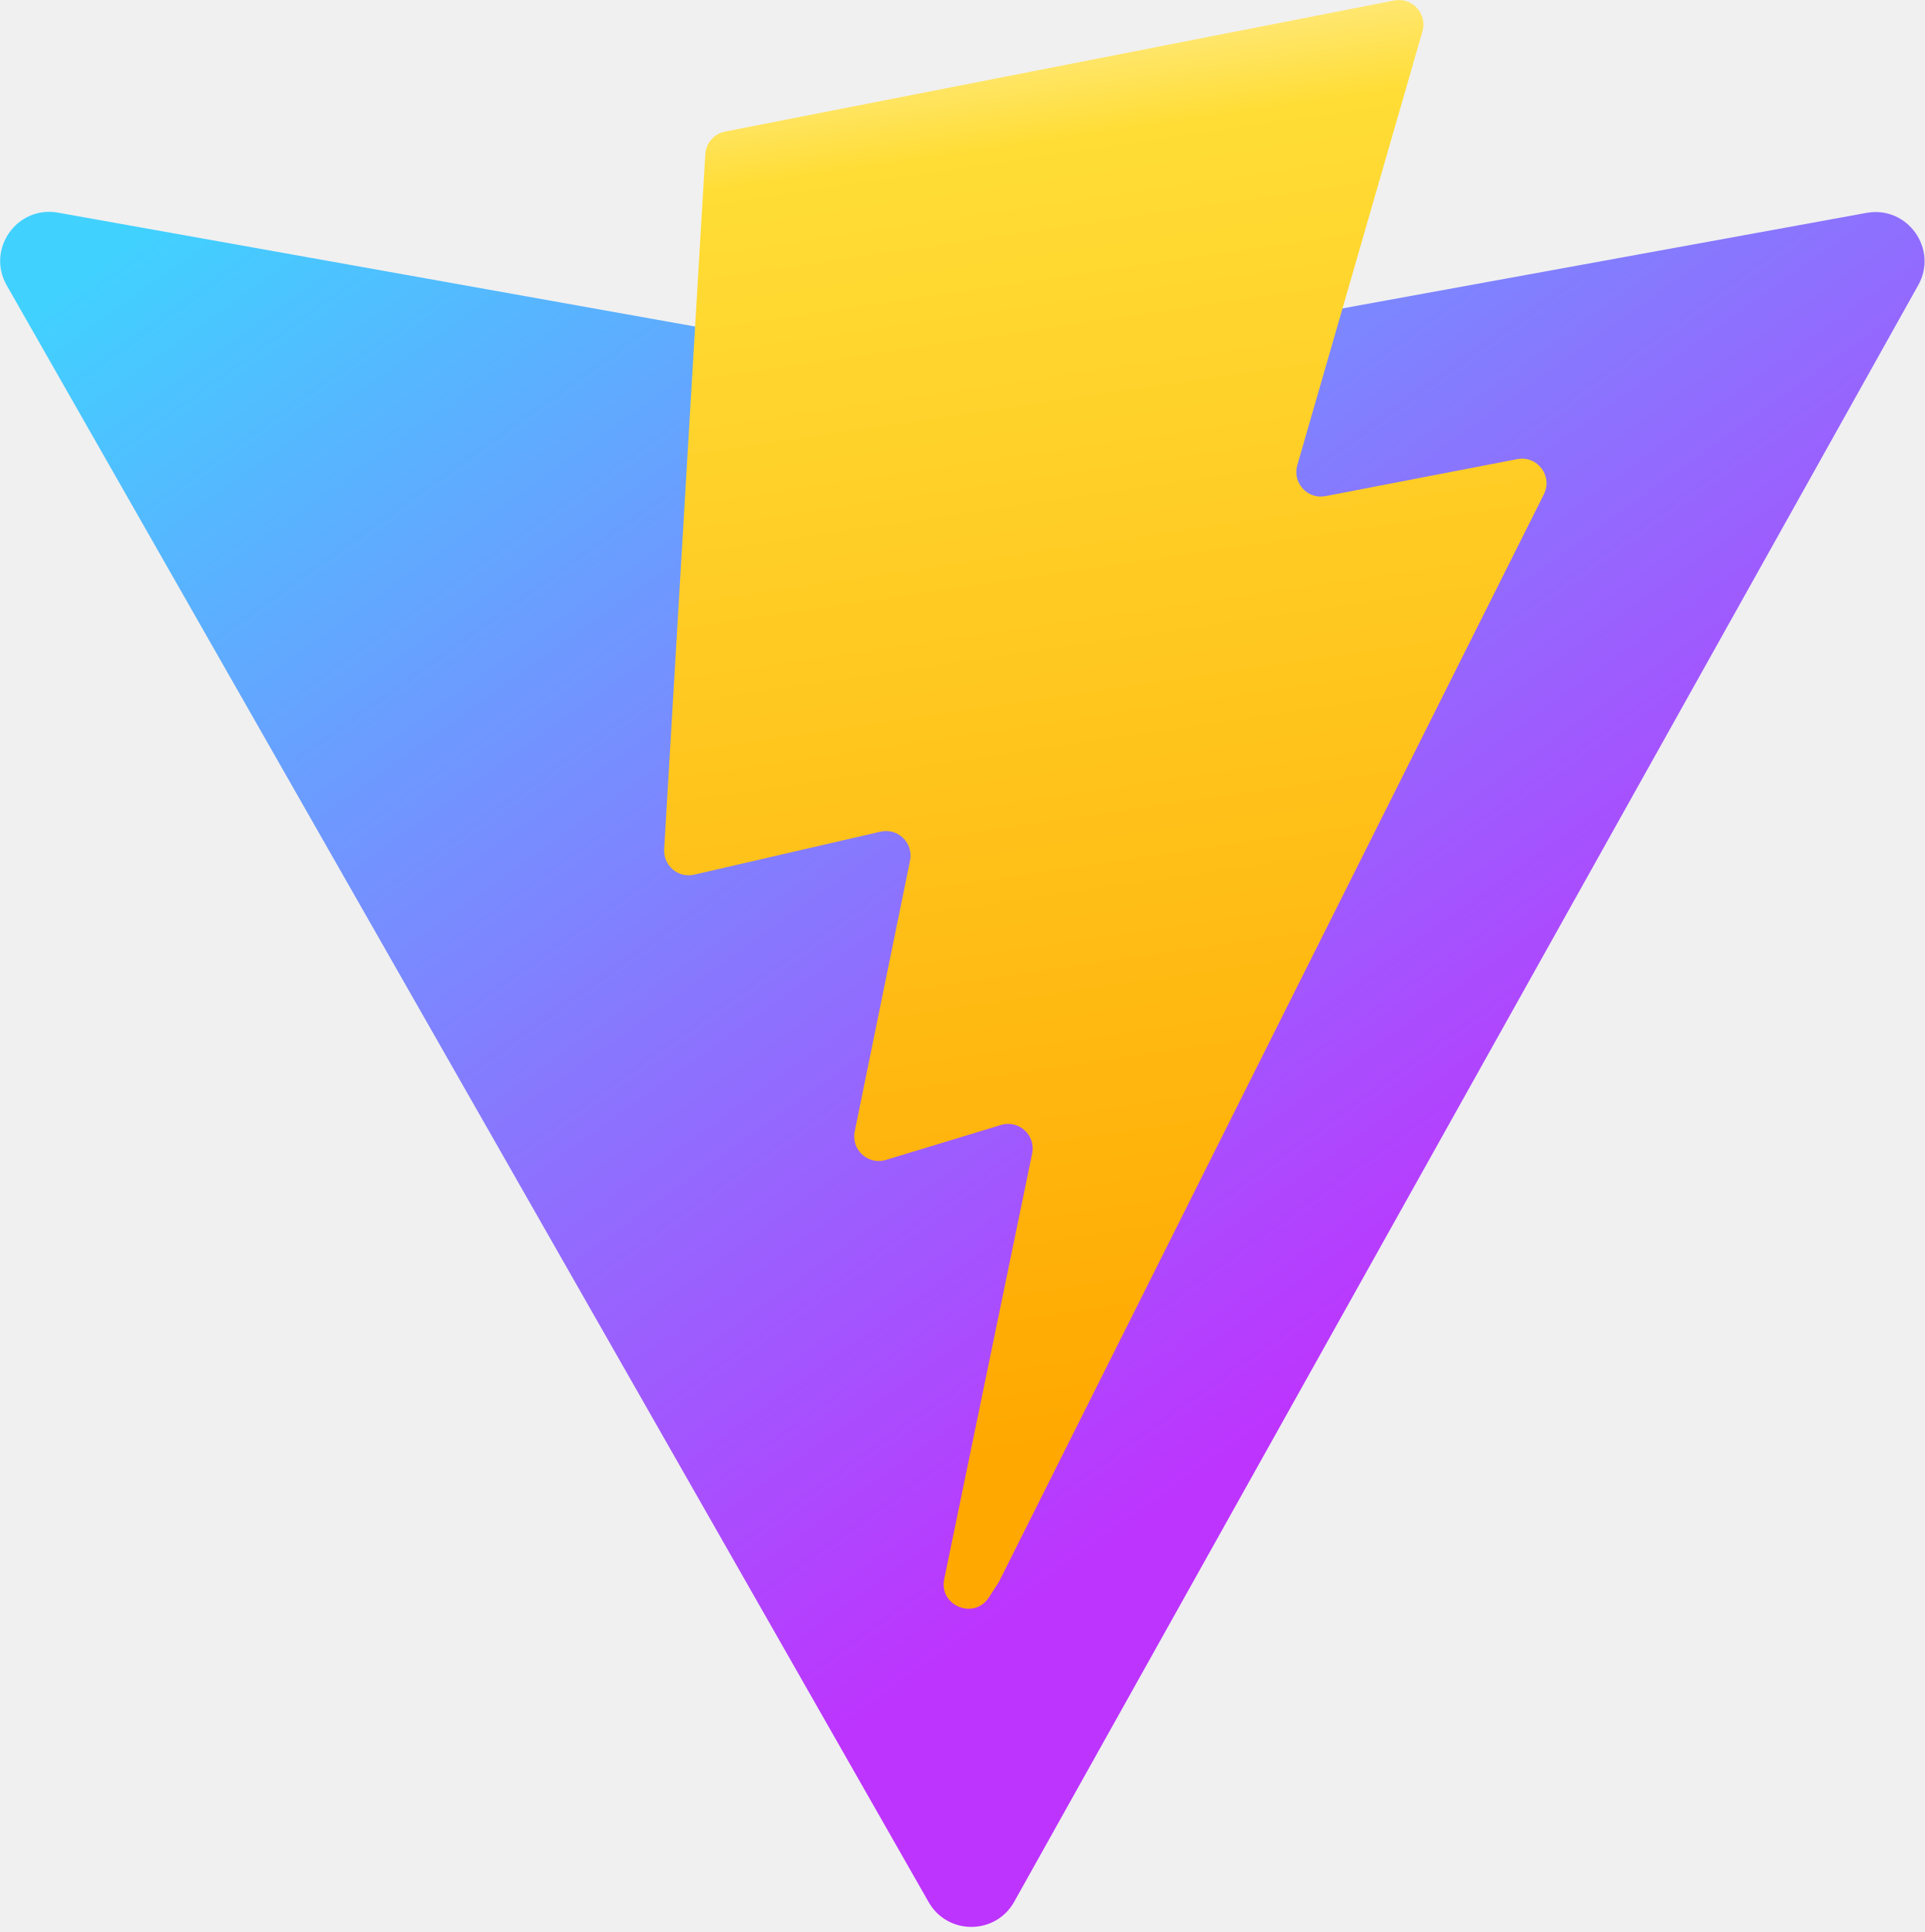
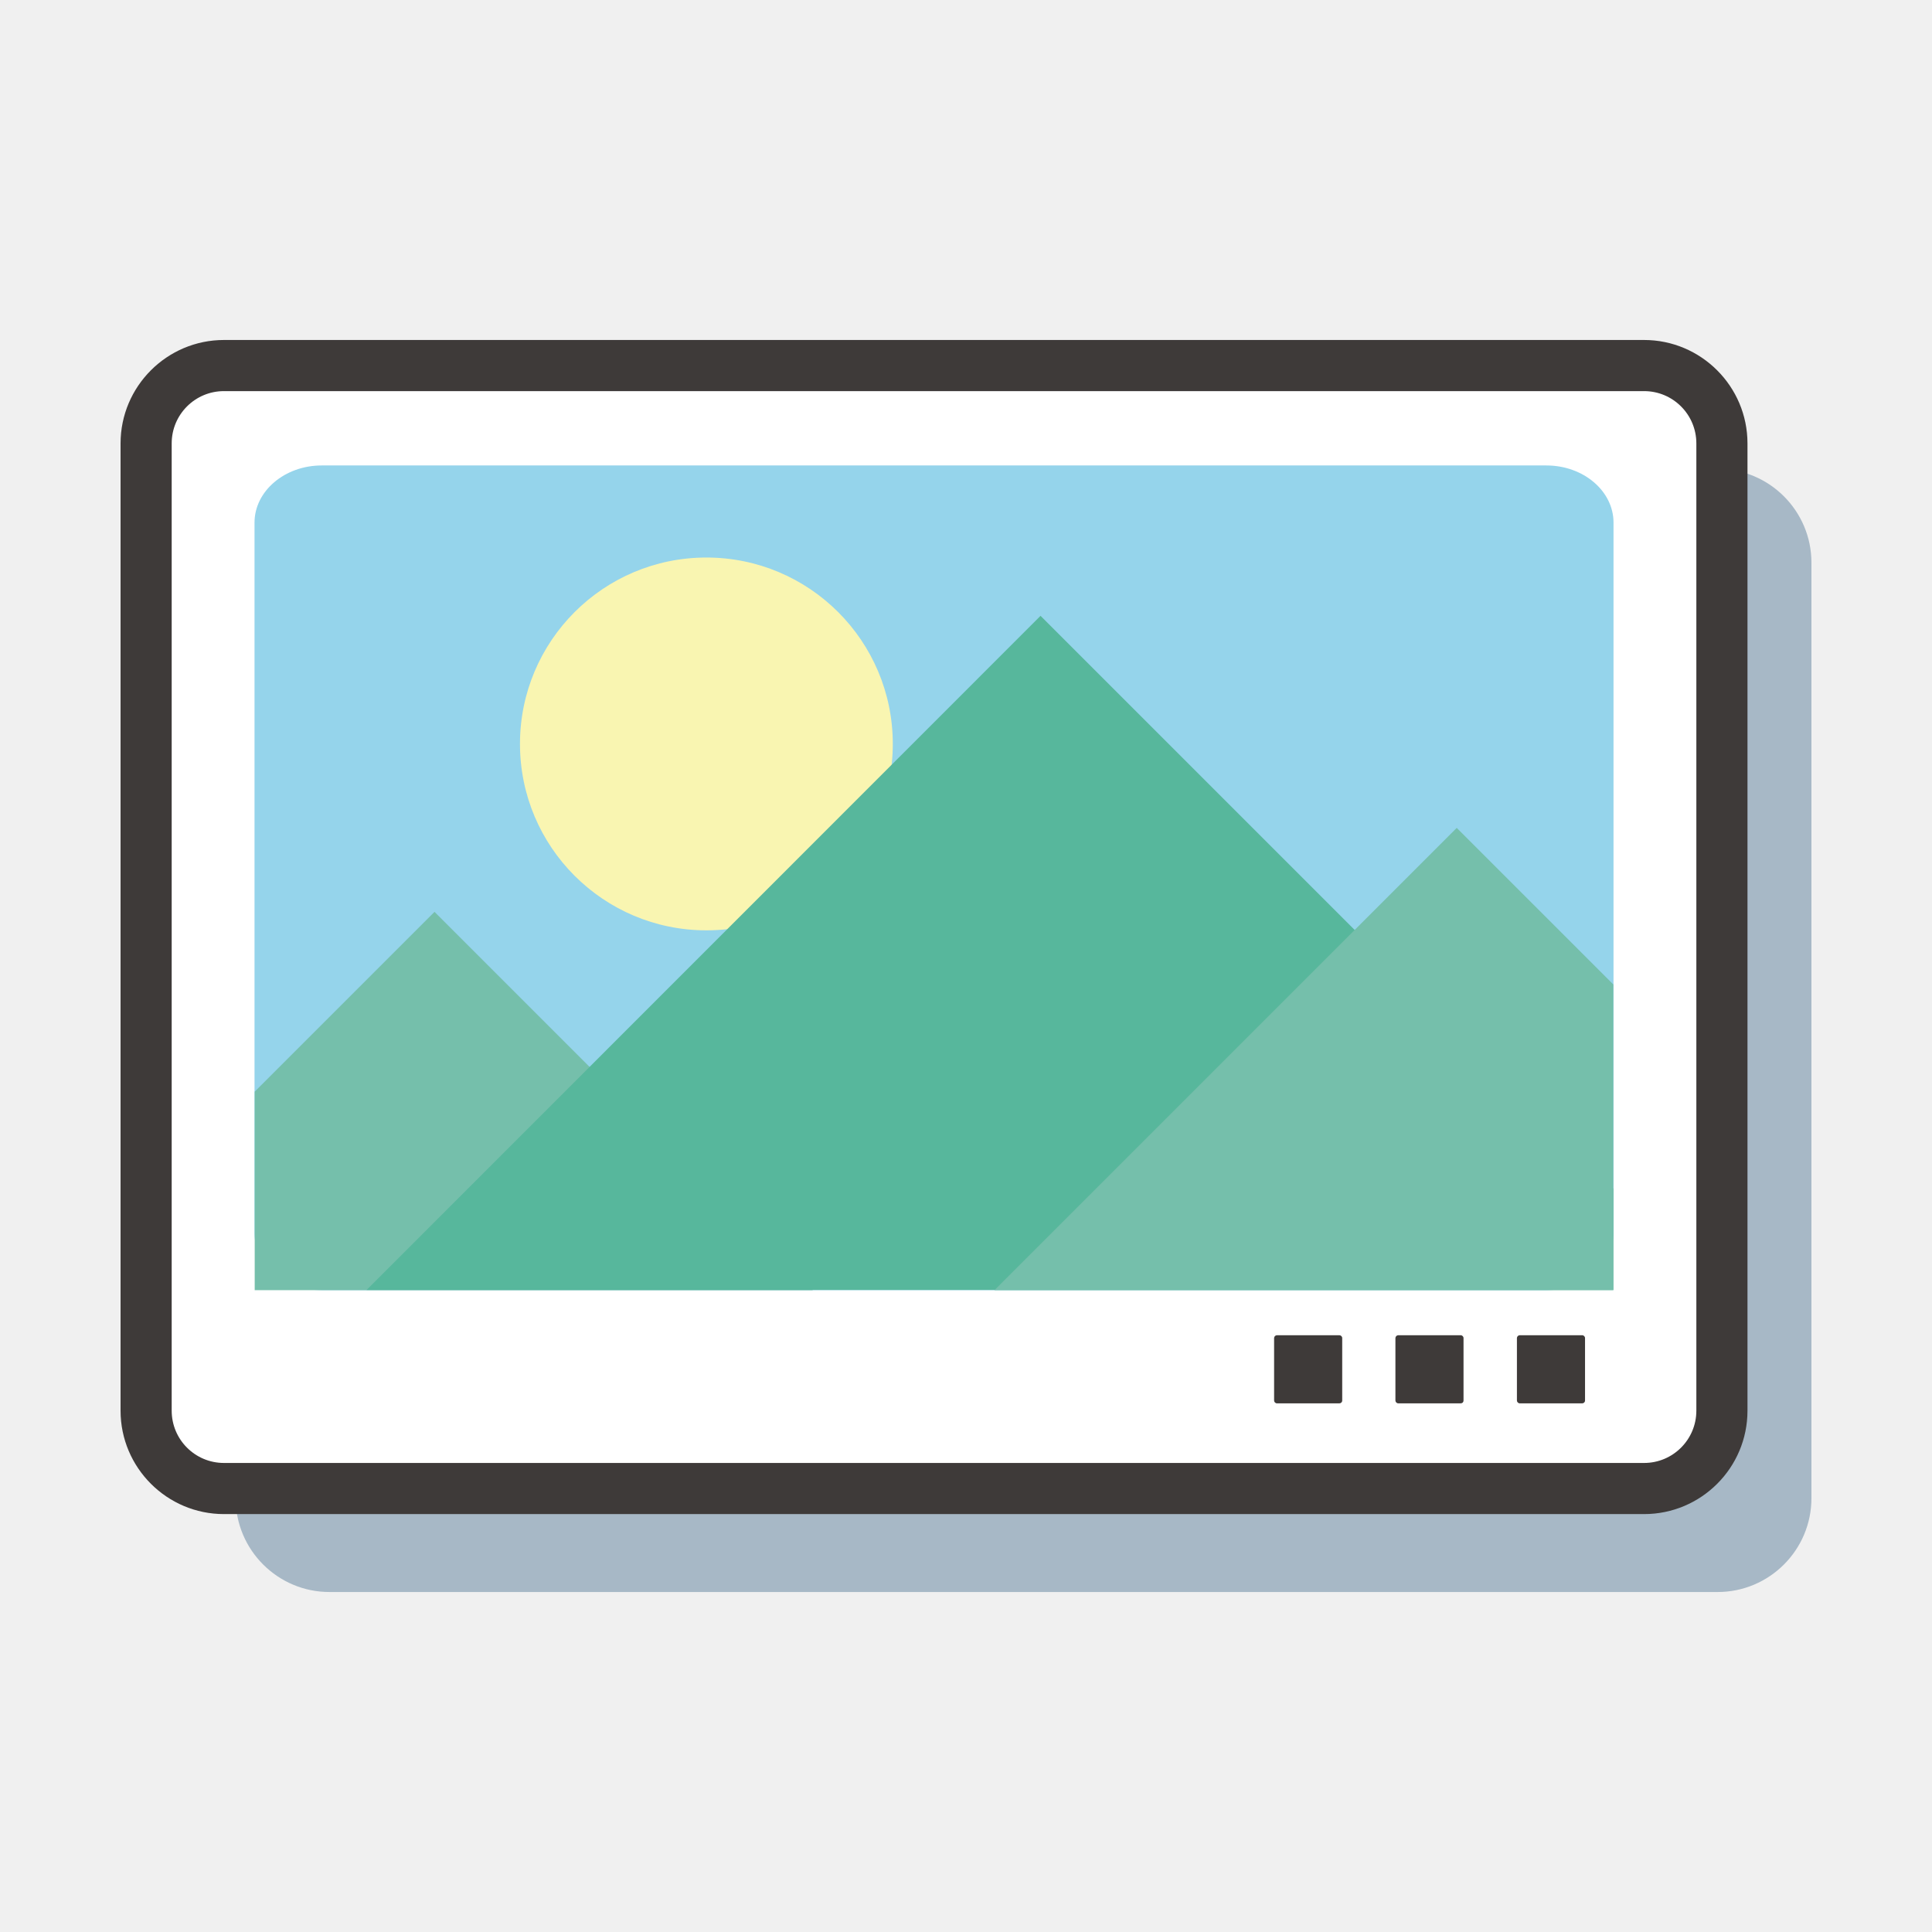
- <svg xmlns="http://www.w3.org/2000/svg" aria-hidden="true" role="img" class="iconify iconify--logos" width="31.88" height="32" preserveAspectRatio="xMidYMid meet" viewBox="0 0 256 257">
-   <defs>
-     <linearGradient id="IconifyId1813088fe1fbc01fb466" x1="-.828%" x2="57.636%" y1="7.652%" y2="78.411%">
-       <stop offset="0%" stop-color="#41D1FF" />
-       <stop offset="100%" stop-color="#BD34FE" />
-     </linearGradient>
-     <linearGradient id="IconifyId1813088fe1fbc01fb467" x1="43.376%" x2="50.316%" y1="2.242%" y2="89.03%">
-       <stop offset="0%" stop-color="#FFEA83" />
-       <stop offset="8.333%" stop-color="#FFDD35" />
-       <stop offset="100%" stop-color="#FFA800" />
-     </linearGradient>
-   </defs>
-   <path fill="url(#IconifyId1813088fe1fbc01fb466)" d="M255.153 37.938L134.897 252.976c-2.483 4.44-8.862 4.466-11.382.048L.875 37.958c-2.746-4.814 1.371-10.646 6.827-9.67l120.385 21.517a6.537 6.537 0 0 0 2.322-.004l117.867-21.483c5.438-.991 9.574 4.796 6.877 9.62Z" />
-   <path fill="url(#IconifyId1813088fe1fbc01fb467)" d="M185.432.063L96.44 17.501a3.268 3.268 0 0 0-2.634 3.014l-5.474 92.456a3.268 3.268 0 0 0 3.997 3.378l24.777-5.718c2.318-.535 4.413 1.507 3.936 3.838l-7.361 36.047c-.495 2.426 1.782 4.5 4.151 3.78l15.304-4.649c2.372-.72 4.652 1.36 4.15 3.788l-11.698 56.621c-.732 3.542 3.979 5.473 5.943 2.437l1.313-2.028l72.516-144.72c1.215-2.423-.88-5.186-3.54-4.672l-25.505 4.922c-2.396.462-4.435-1.77-3.759-4.114l16.646-57.705c.677-2.35-1.37-4.583-3.769-4.113Z" />
+ <svg xmlns="http://www.w3.org/2000/svg" width="800px" height="800px" viewBox="0 0 1024 1024" class="icon" version="1.1">
+   <path d="M910.4 843.8H174.6c-27.4 0-49.7-22.3-49.7-49.7V298.2c0-27.4 22.3-49.7 49.7-49.7h735.8c27.4 0 49.7 22.3 49.7 49.7v495.9c0 27.4-22.3 49.7-49.7 49.7z" fill="#A7B8C6" />
+   <path d="M272.1 193.8H118.7c-22.8 0-41.2 18.5-41.2 41.2v512.7c0 22.8 18.5 41.2 41.2 41.2h752.7c22.8 0 41.2-18.5 41.2-41.2V235c0-22.8-18.5-41.2-41.2-41.2H272.1z" fill="#FFFFFF" />
+   <path d="M871.4 802.5H118.7c-30.2 0-54.8-24.6-54.8-54.8V235c0-30.2 24.6-54.8 54.8-54.8h752.7c30.2 0 54.8 24.6 54.8 54.8v512.7c0 30.3-24.6 54.8-54.8 54.8zM118.7 207.3c-15.3 0-27.7 12.4-27.7 27.7v512.7c0 15.3 12.4 27.7 27.7 27.7h752.7c15.3 0 27.7-12.4 27.7-27.7V235c0-15.3-12.4-27.7-27.7-27.7H118.7z" fill="#3E3A39" />
+   <path d="M302.8 246.7H170.5c-19.6 0-35.6 13.6-35.6 30.3v376.5c0 16.7 15.9 30.3 35.6 30.3h649.1c19.6 0 35.6-13.6 35.6-30.3V277c0-16.7-15.9-30.3-35.6-30.3H302.8z" fill="#95D4EB" />
+   <path d="M430.8 683.8L230.3 483.3 135 578.6v105.2z" fill="#75BFAB" />
+   <path d="M374.4 394.3m-98.8 0a98.8 98.8 0 1 0 197.6 0 98.8 98.8 0 1 0-197.6 0Z" fill="#F9F5B1" />
+   <path d="M855.1 630L551.5 326.4 194.3 683.7h660.8z" fill="#57B79C" />
+   <path d="M855.1 521.8l-83-83-245 245h328z" fill="#75BFAB" />
+   <path d="M709.9 743.8h-33.1c-0.8 0-1.5-0.7-1.5-1.5v-33.1c0-0.8 0.7-1.5 1.5-1.5h33.1c0.8 0 1.5 0.7 1.5 1.5v33.1c0 0.9-0.7 1.5-1.5 1.5zM774.2 743.8h-33.1c-0.8 0-1.5-0.7-1.5-1.5v-33.1c0-0.8 0.7-1.5 1.5-1.5h33.1c0.8 0 1.5 0.7 1.5 1.5v33.1c0 0.9-0.6 1.5-1.5 1.5zM838.6 743.8h-33.1c-0.8 0-1.5-0.7-1.5-1.5v-33.1c0-0.8 0.7-1.5 1.5-1.5h33.1c0.8 0 1.5 0.7 1.5 1.5v33.1c0 0.9-0.7 1.5-1.5 1.5z" fill="#3E3A39" />
</svg>
